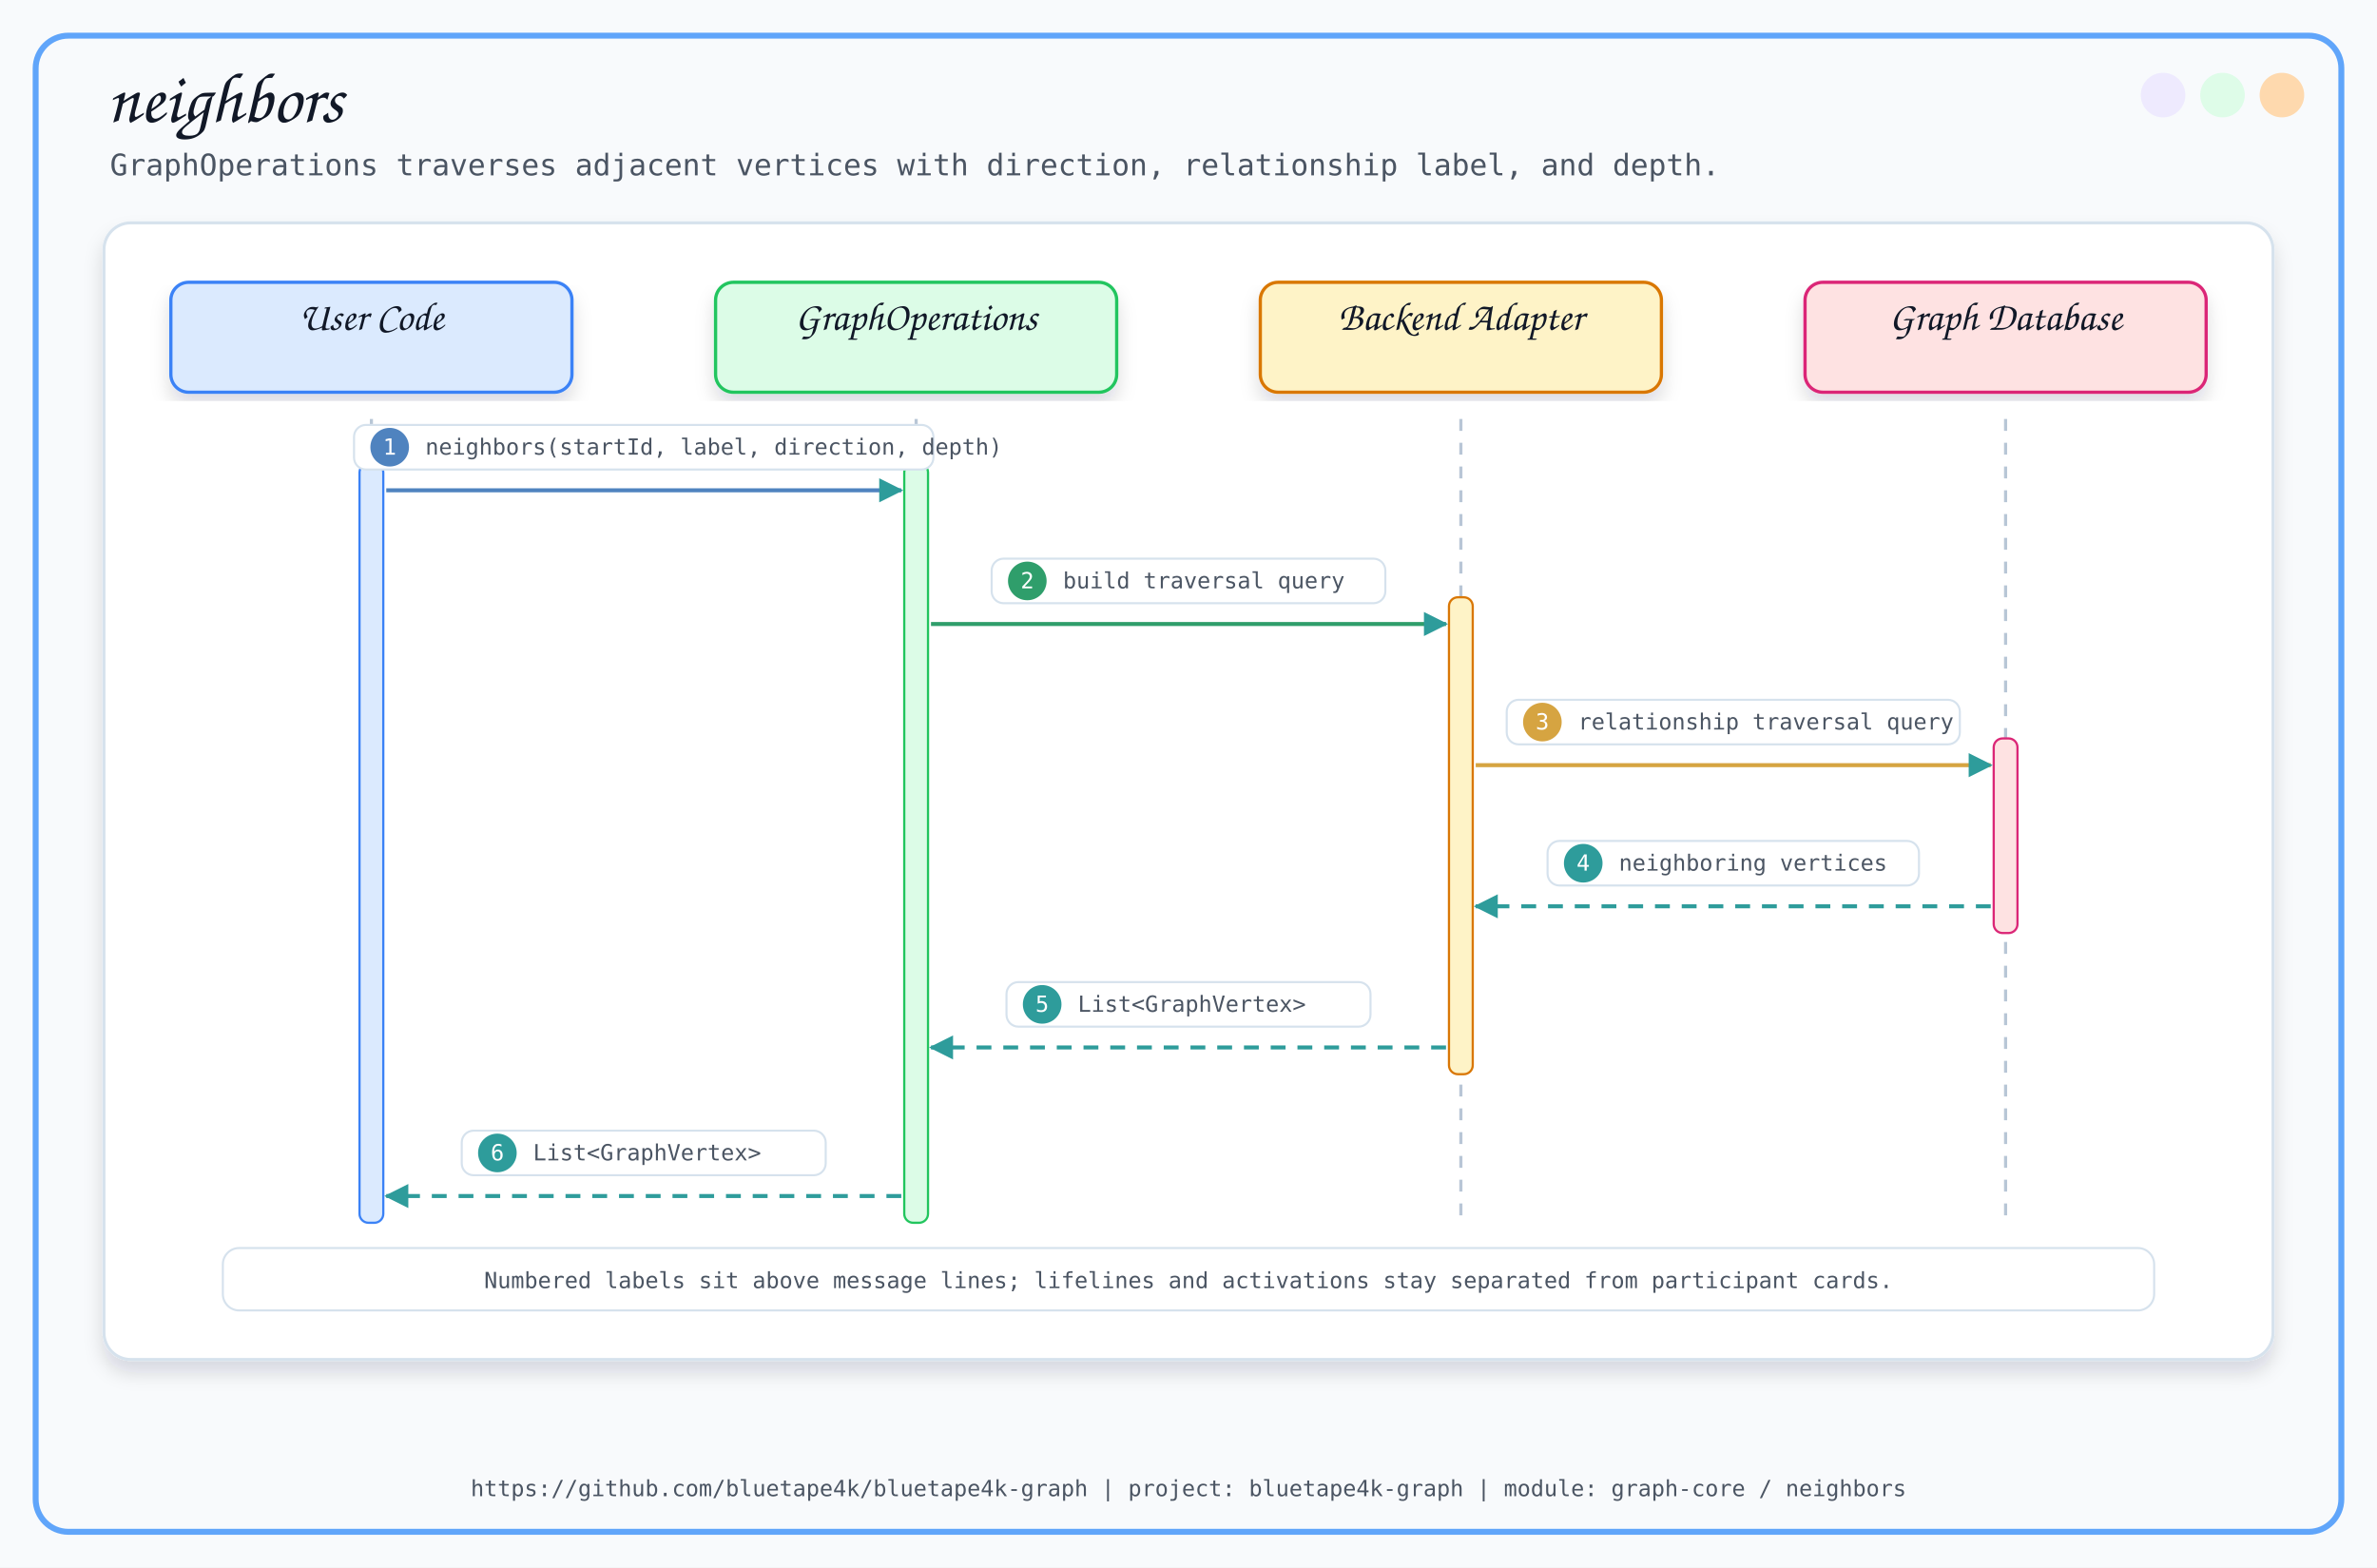
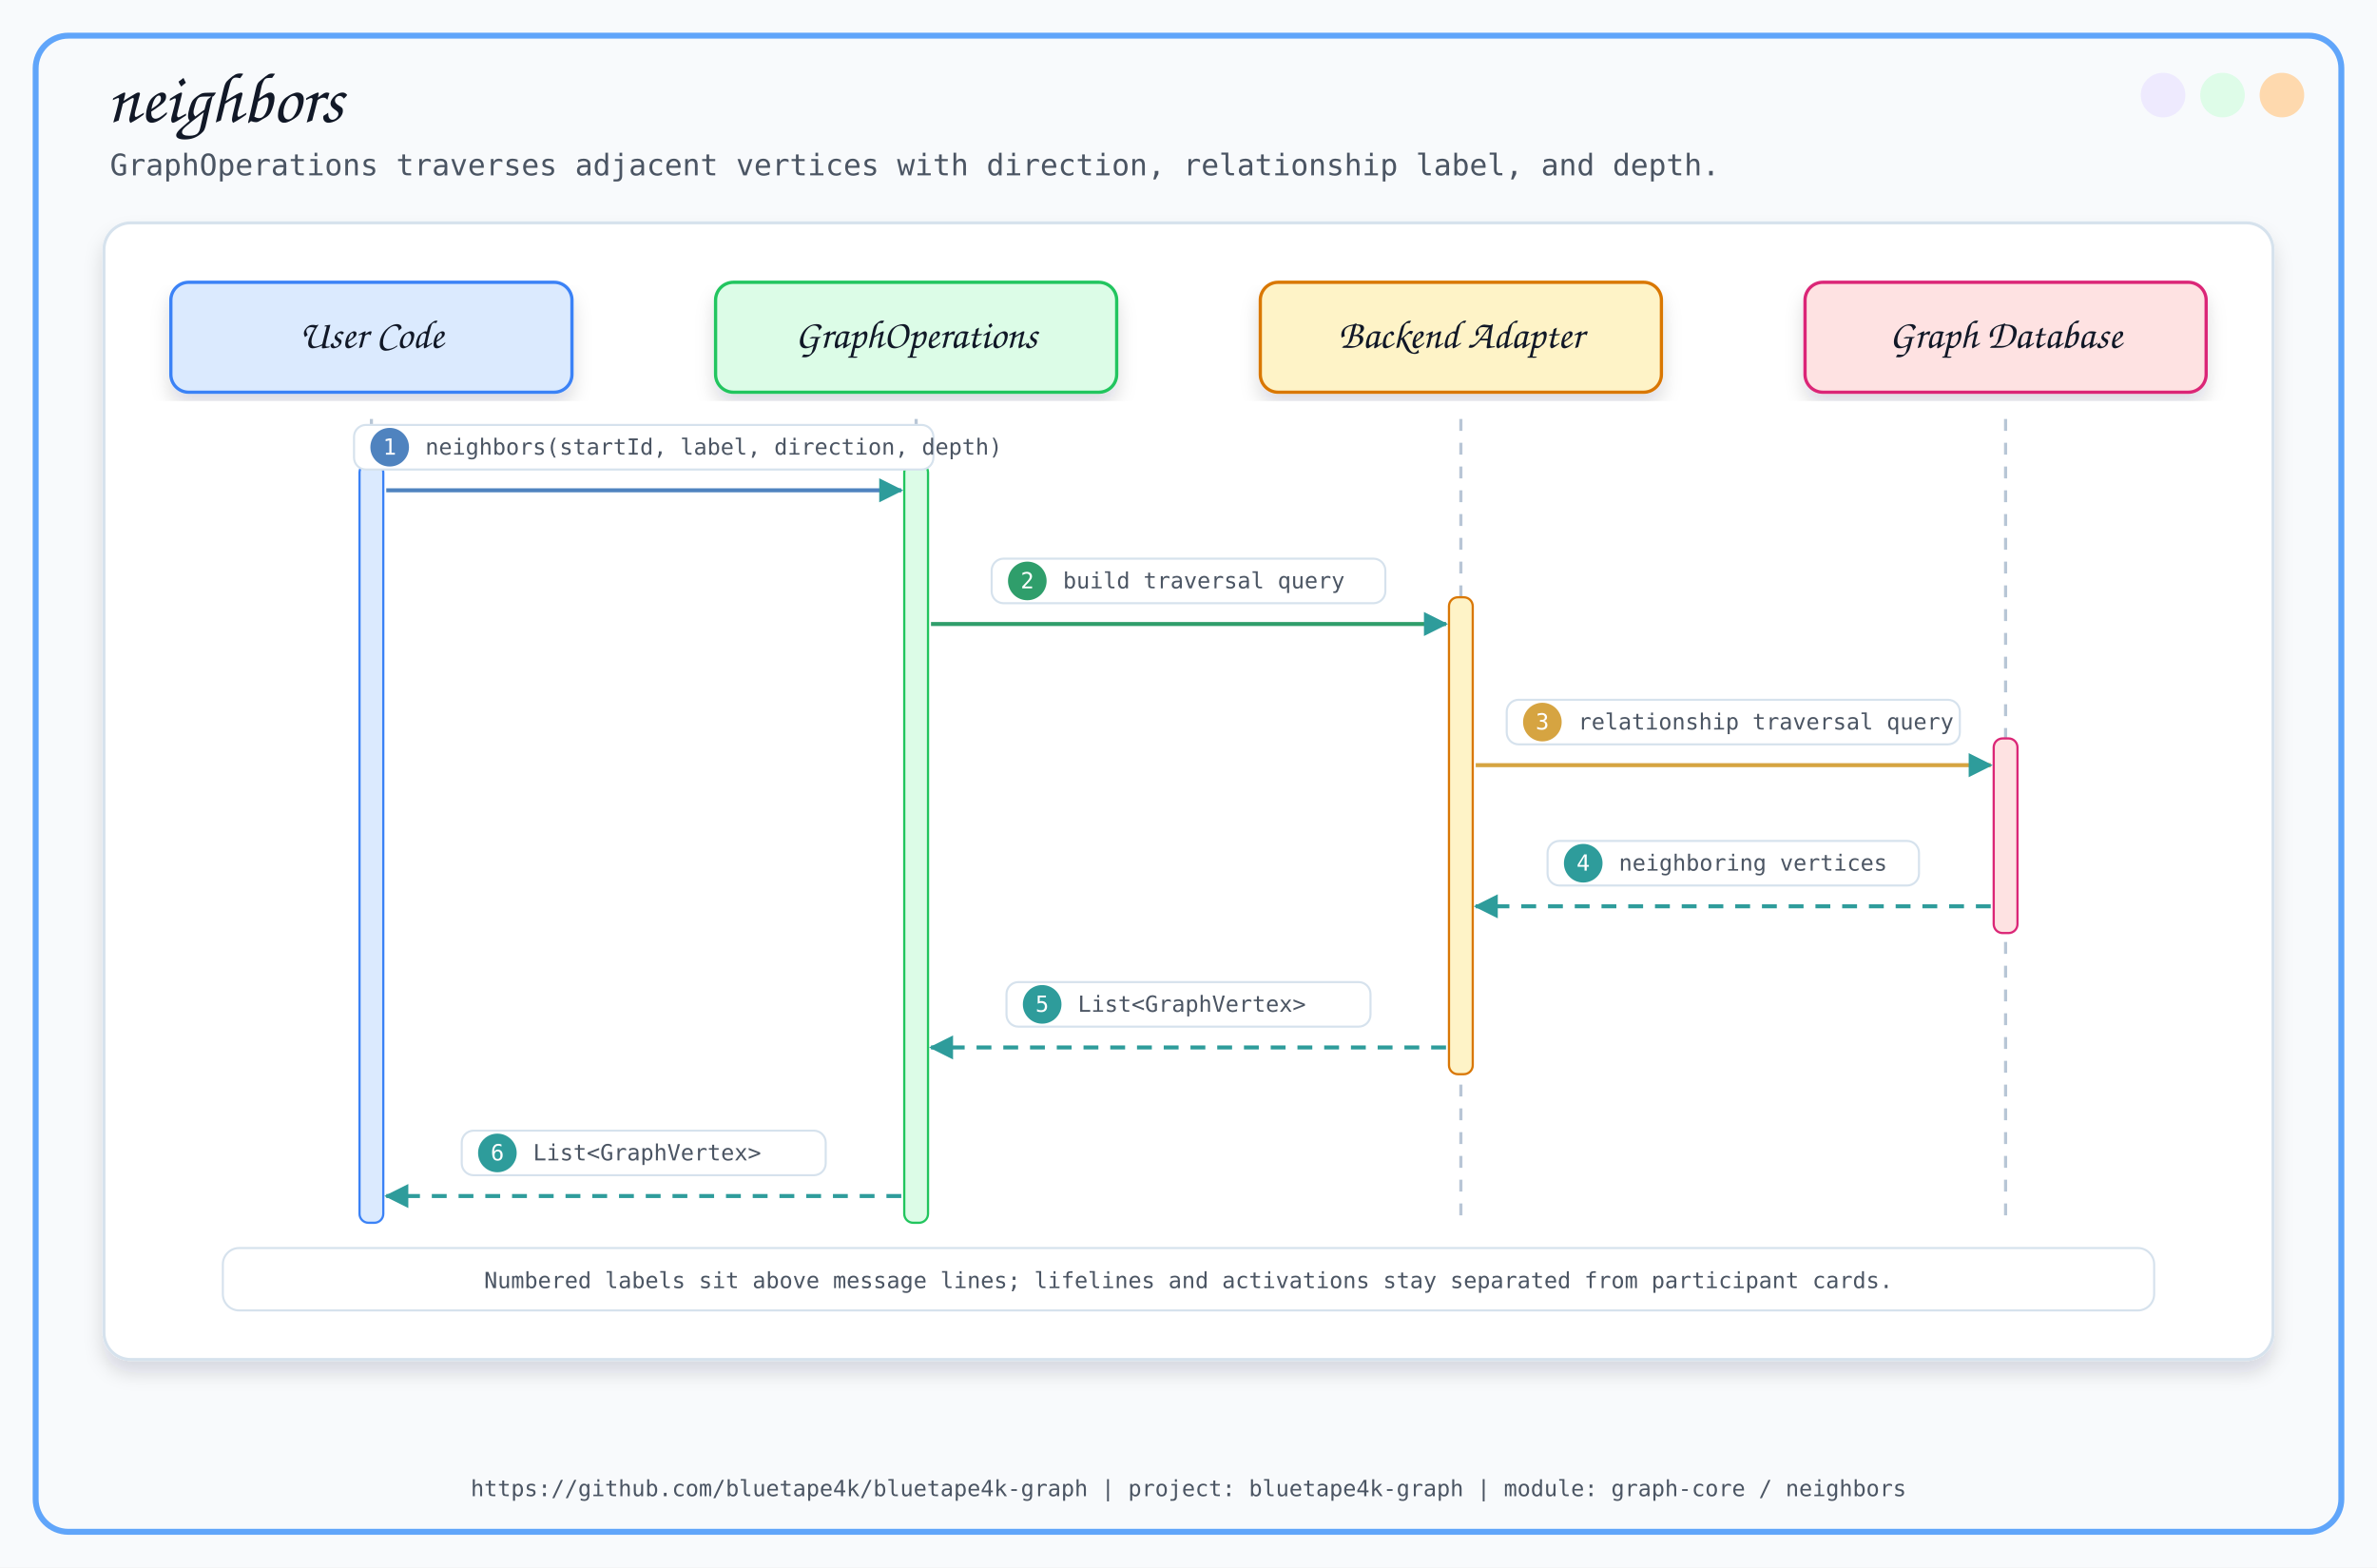
<svg xmlns="http://www.w3.org/2000/svg" width="1600" height="1055" viewBox="0 0 1600 1055">
  <defs>
    <filter id="softShadow" x="-8%" y="-8%" width="116%" height="116%">
      <feDropShadow dx="0" dy="8" stdDeviation="6" flood-color="#0F172A" flood-opacity="0.14" />
    </filter>
    <marker id="arrow" viewBox="0 0 10 10" refX="9" refY="5" markerWidth="8" markerHeight="8" orient="auto-start-reverse">
      <path d="M 0 0 L 10 5 L 0 10 z" fill="#2563EB" />
    </marker>
  </defs>
  <style>
      .title { font-family: 'Architects Daughter', cursive; font-size: 48px; fill: #111827; }
      .subtitle { font-family: 'Comic Mono', monospace; font-size: 20px; fill: #4B5563; }
      .label { font-family: 'Architects Daughter', cursive; font-size: 27px; fill: #111827; }
      .small { font-family: 'Comic Mono', monospace; font-size: 18px; fill: #374151; }
      .tiny { font-family: 'Comic Mono', monospace; font-size: 15px; fill: #4B5563; }
      .card { filter: url(#softShadow); }
      .line { stroke: #2563EB; stroke-width: 3; fill: none; marker-end: url(#arrow); }
      .thin { stroke: #60A5FA; stroke-width: 2; fill: none; marker-end: url(#arrow); }
      .dash { stroke: #64748B; stroke-width: 2; stroke-dasharray: 8 8; fill: none; marker-end: url(#arrow); }
    </style>
  <defs>
    <marker id="seqArrow" markerWidth="6" markerHeight="6" refX="5.5" refY="3" orient="auto" markerUnits="strokeWidth">
      <path d="M 0 0 L 6 3 L 0 6 z" fill="#2E9C9B" />
    </marker>
  </defs>
  <rect x="0" y="0" width="1600" height="1055" fill="#F8FAFC" />
  <rect x="24" y="24" width="1552" height="1007" rx="22" fill="none" stroke="#60A5FA" stroke-width="4" />
  <circle cx="1536" cy="64" r="15" fill="#FED7AA" opacity="0.95" />
  <circle cx="1496" cy="64" r="15" fill="#DCFCE7" opacity="0.95" />
  <circle cx="1456" cy="64" r="15" fill="#EDE9FE" opacity="0.95" />
  <text x="72" y="82" class="title">neighbors</text>
  <text x="74" y="118" class="subtitle">GraphOperations traverses adjacent vertices with direction, relationship label, and depth.</text>
  <text x="800.0" y="1007" text-anchor="middle" class="tiny">https://github.com/bluetape4k/bluetape4k-graph | project: bluetape4k-graph | module: graph-core / neighbors</text>
  <rect x="70" y="150" width="1460" height="765" rx="18" fill="#FFFFFF" stroke="#D6E2ED" stroke-width="2" filter="url(#softShadow)" />
  <rect x="115.0" y="190" width="270" height="74" rx="12" fill="#DBEAFE" stroke="#3B82F6" stroke-width="2.2" filter="url(#softShadow)" />
-   <text x="250.0" y="222" text-anchor="middle" class="label">User Code</text>
+   <text x="250.0" y="227" text-anchor="middle" dominant-baseline="middle" class="label">User Code</text>
  <line x1="250.0" y1="282" x2="250.0" y2="823" stroke="#B8C6D6" stroke-width="2.1" stroke-dasharray="8 8" />
  <rect x="481.667" y="190" width="270" height="74" rx="12" fill="#DCFCE7" stroke="#22C55E" stroke-width="2.2" filter="url(#softShadow)" />
-   <text x="616.667" y="222" text-anchor="middle" class="label">GraphOperations</text>
+   <text x="616.667" y="227" text-anchor="middle" dominant-baseline="middle" class="label">GraphOperations</text>
  <line x1="616.667" y1="282" x2="616.667" y2="823" stroke="#B8C6D6" stroke-width="2.1" stroke-dasharray="8 8" />
  <rect x="848.333" y="190" width="270" height="74" rx="12" fill="#FEF3C7" stroke="#D97706" stroke-width="2.2" filter="url(#softShadow)" />
-   <text x="983.333" y="222" text-anchor="middle" class="label">Backend Adapter</text>
+   <text x="983.333" y="227" text-anchor="middle" dominant-baseline="middle" class="label">Backend Adapter</text>
  <line x1="983.333" y1="282" x2="983.333" y2="823" stroke="#B8C6D6" stroke-width="2.1" stroke-dasharray="8 8" />
  <rect x="1215.0" y="190" width="270" height="74" rx="12" fill="#FEE2E2" stroke="#DB2777" stroke-width="2.2" filter="url(#softShadow)" />
-   <text x="1350.0" y="222" text-anchor="middle" class="label">Graph Database</text>
+   <text x="1350.0" y="227" text-anchor="middle" dominant-baseline="middle" class="label">Graph Database</text>
  <line x1="1350.0" y1="282" x2="1350.0" y2="823" stroke="#B8C6D6" stroke-width="2.1" stroke-dasharray="8 8" />
  <rect x="242.0" y="312" width="16" height="511" rx="6" fill="#DBEAFE" stroke="#3B82F6" stroke-width="1.5" />
  <rect x="608.667" y="312" width="16" height="511" rx="6" fill="#DCFCE7" stroke="#22C55E" stroke-width="1.5" />
  <rect x="975.333" y="402" width="16" height="321" rx="6" fill="#FEF3C7" stroke="#D97706" stroke-width="1.5" />
  <rect x="1342.0" y="497" width="16" height="131" rx="6" fill="#FEE2E2" stroke="#DB2777" stroke-width="1.5" />
  <line x1="260.0" y1="330" x2="606.667" y2="330" stroke="#4F83BF" stroke-width="2.7" marker-end="url(#seqArrow)" />
  <rect x="238.3" y="286" width="390" height="30" rx="8" fill="#FFFFFF" stroke="#D6E2ED" stroke-width="1.4" />
  <circle cx="262.3" cy="301" r="13" fill="#4F83BF" />
  <text x="262.3" y="306" text-anchor="middle" class="tiny" style="fill:#FFFFFF">1</text>
  <text x="286.3" y="306" class="tiny">neighbors(startId, label, direction, depth)</text>
  <line x1="626.667" y1="420" x2="973.333" y2="420" stroke="#2F9E6B" stroke-width="2.7" marker-end="url(#seqArrow)" />
  <rect x="667.5" y="376" width="265" height="30" rx="8" fill="#FFFFFF" stroke="#D6E2ED" stroke-width="1.4" />
  <circle cx="691.5" cy="391" r="13" fill="#2F9E6B" />
  <text x="691.5" y="396" text-anchor="middle" class="tiny" style="fill:#FFFFFF">2</text>
  <text x="715.5" y="396" class="tiny">build traversal query</text>
  <line x1="993.333" y1="515" x2="1340.0" y2="515" stroke="#D6A441" stroke-width="2.7" marker-end="url(#seqArrow)" />
  <rect x="1014.2" y="471" width="305" height="30" rx="8" fill="#FFFFFF" stroke="#D6E2ED" stroke-width="1.4" />
  <circle cx="1038.2" cy="486" r="13" fill="#D6A441" />
  <text x="1038.2" y="491" text-anchor="middle" class="tiny" style="fill:#FFFFFF">3</text>
  <text x="1062.2" y="491" class="tiny">relationship traversal query</text>
  <line x1="1340.0" y1="610" x2="993.333" y2="610" stroke="#2E9C9B" stroke-width="2.7" stroke-dasharray="10 8" marker-end="url(#seqArrow)" />
  <rect x="1041.7" y="566" width="250" height="30" rx="8" fill="#FFFFFF" stroke="#D6E2ED" stroke-width="1.4" />
  <circle cx="1065.7" cy="581" r="13" fill="#2E9C9B" />
  <text x="1065.7" y="586" text-anchor="middle" class="tiny" style="fill:#FFFFFF">4</text>
  <text x="1089.7" y="586" class="tiny">neighboring vertices</text>
  <line x1="973.333" y1="705" x2="626.667" y2="705" stroke="#2E9C9B" stroke-width="2.7" stroke-dasharray="10 8" marker-end="url(#seqArrow)" />
  <rect x="677.5" y="661" width="245" height="30" rx="8" fill="#FFFFFF" stroke="#D6E2ED" stroke-width="1.4" />
  <circle cx="701.5" cy="676" r="13" fill="#2E9C9B" />
  <text x="701.5" y="681" text-anchor="middle" class="tiny" style="fill:#FFFFFF">5</text>
  <text x="725.5" y="681" class="tiny">List&lt;GraphVertex&gt;</text>
  <line x1="606.667" y1="805" x2="260.0" y2="805" stroke="#2E9C9B" stroke-width="2.7" stroke-dasharray="10 8" marker-end="url(#seqArrow)" />
  <rect x="310.8" y="761" width="245" height="30" rx="8" fill="#FFFFFF" stroke="#D6E2ED" stroke-width="1.4" />
  <circle cx="334.8" cy="776" r="13" fill="#2E9C9B" />
  <text x="334.8" y="781" text-anchor="middle" class="tiny" style="fill:#FFFFFF">6</text>
  <text x="358.8" y="781" class="tiny">List&lt;GraphVertex&gt;</text>
  <rect x="150" y="840" width="1300" height="42" rx="11" fill="#FFFFFF" stroke="#D6E2ED" stroke-width="1.4" />
  <text x="800.0" y="867" text-anchor="middle" class="tiny">Numbered labels sit above message lines; lifelines and activations stay separated from participant cards.</text>
</svg>
